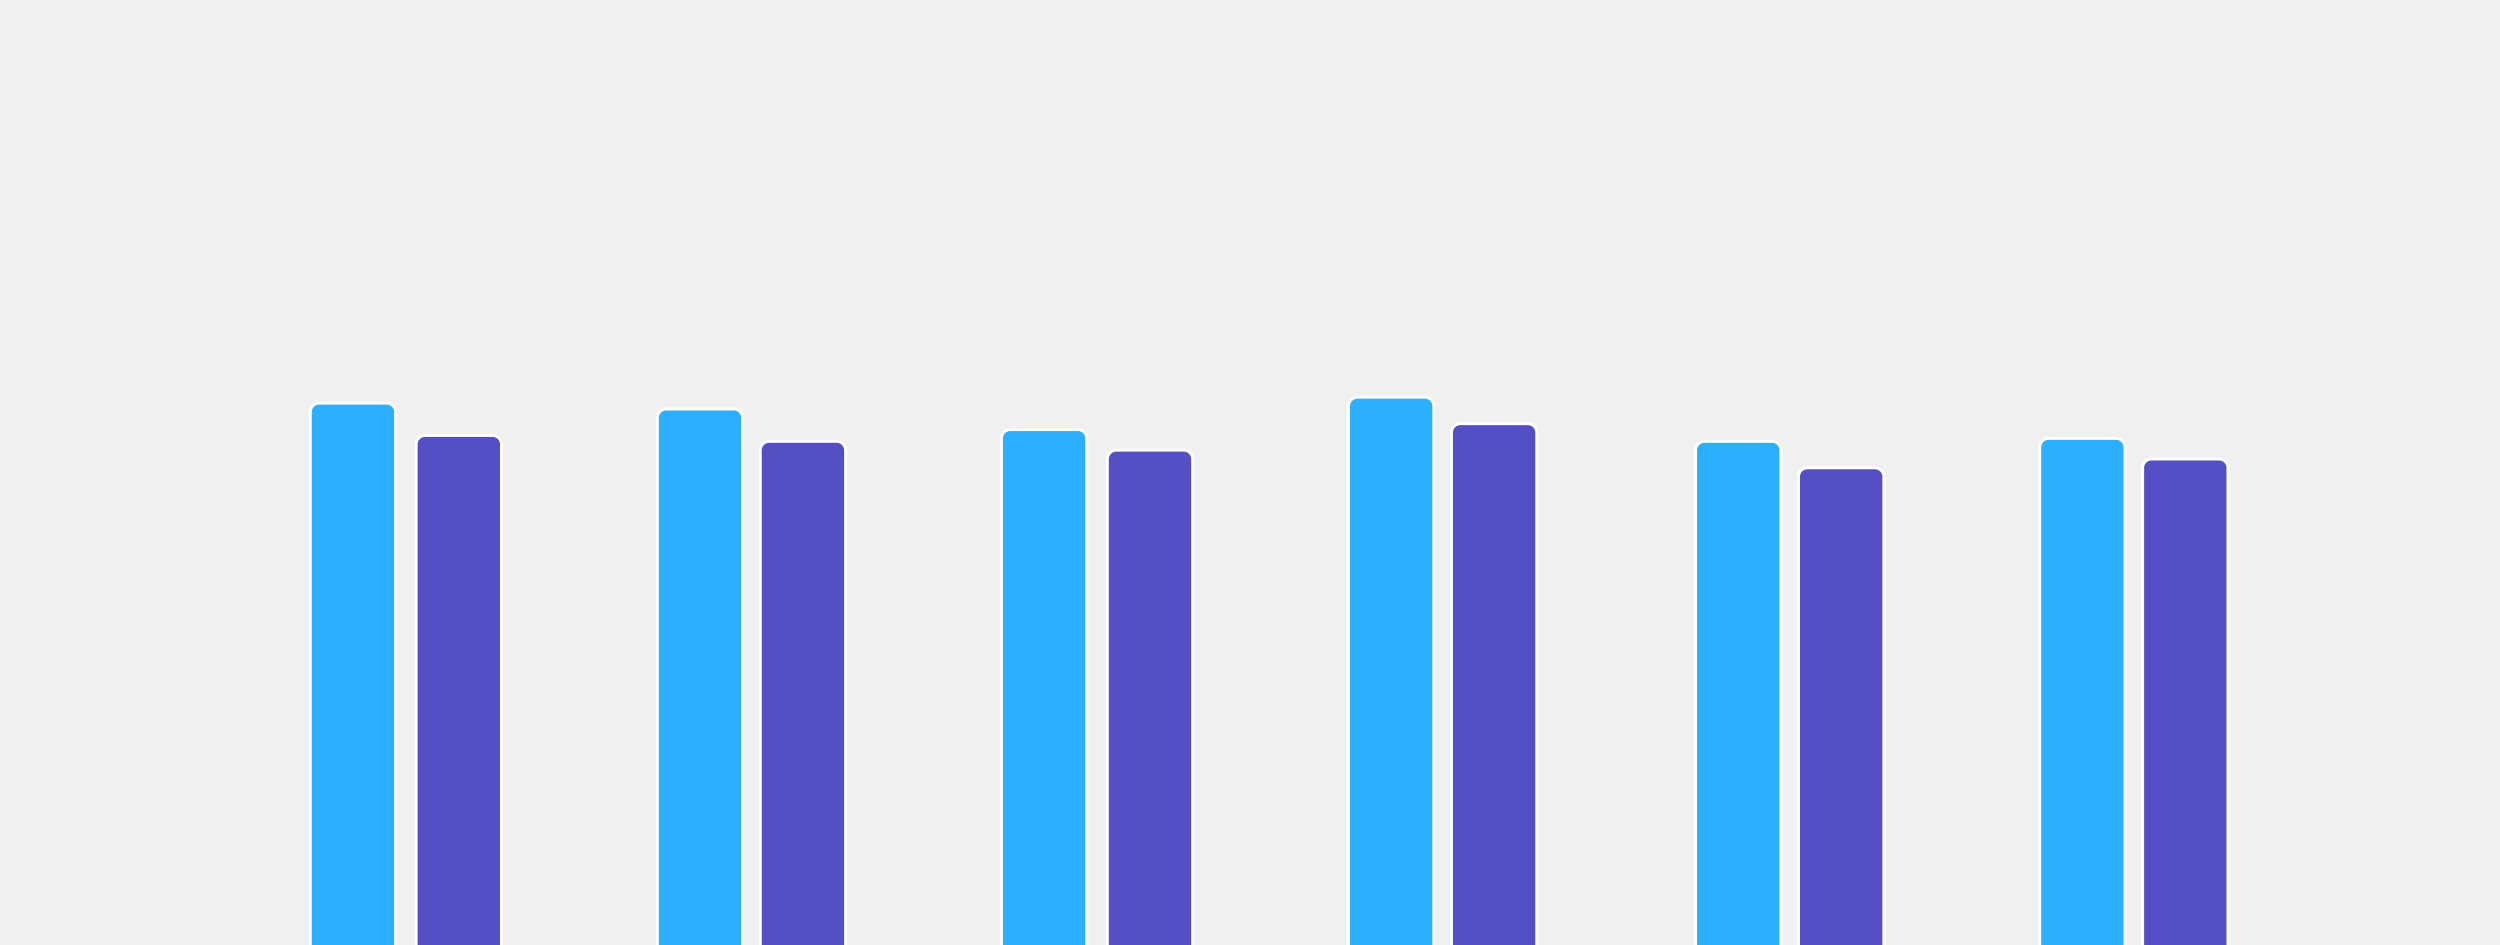
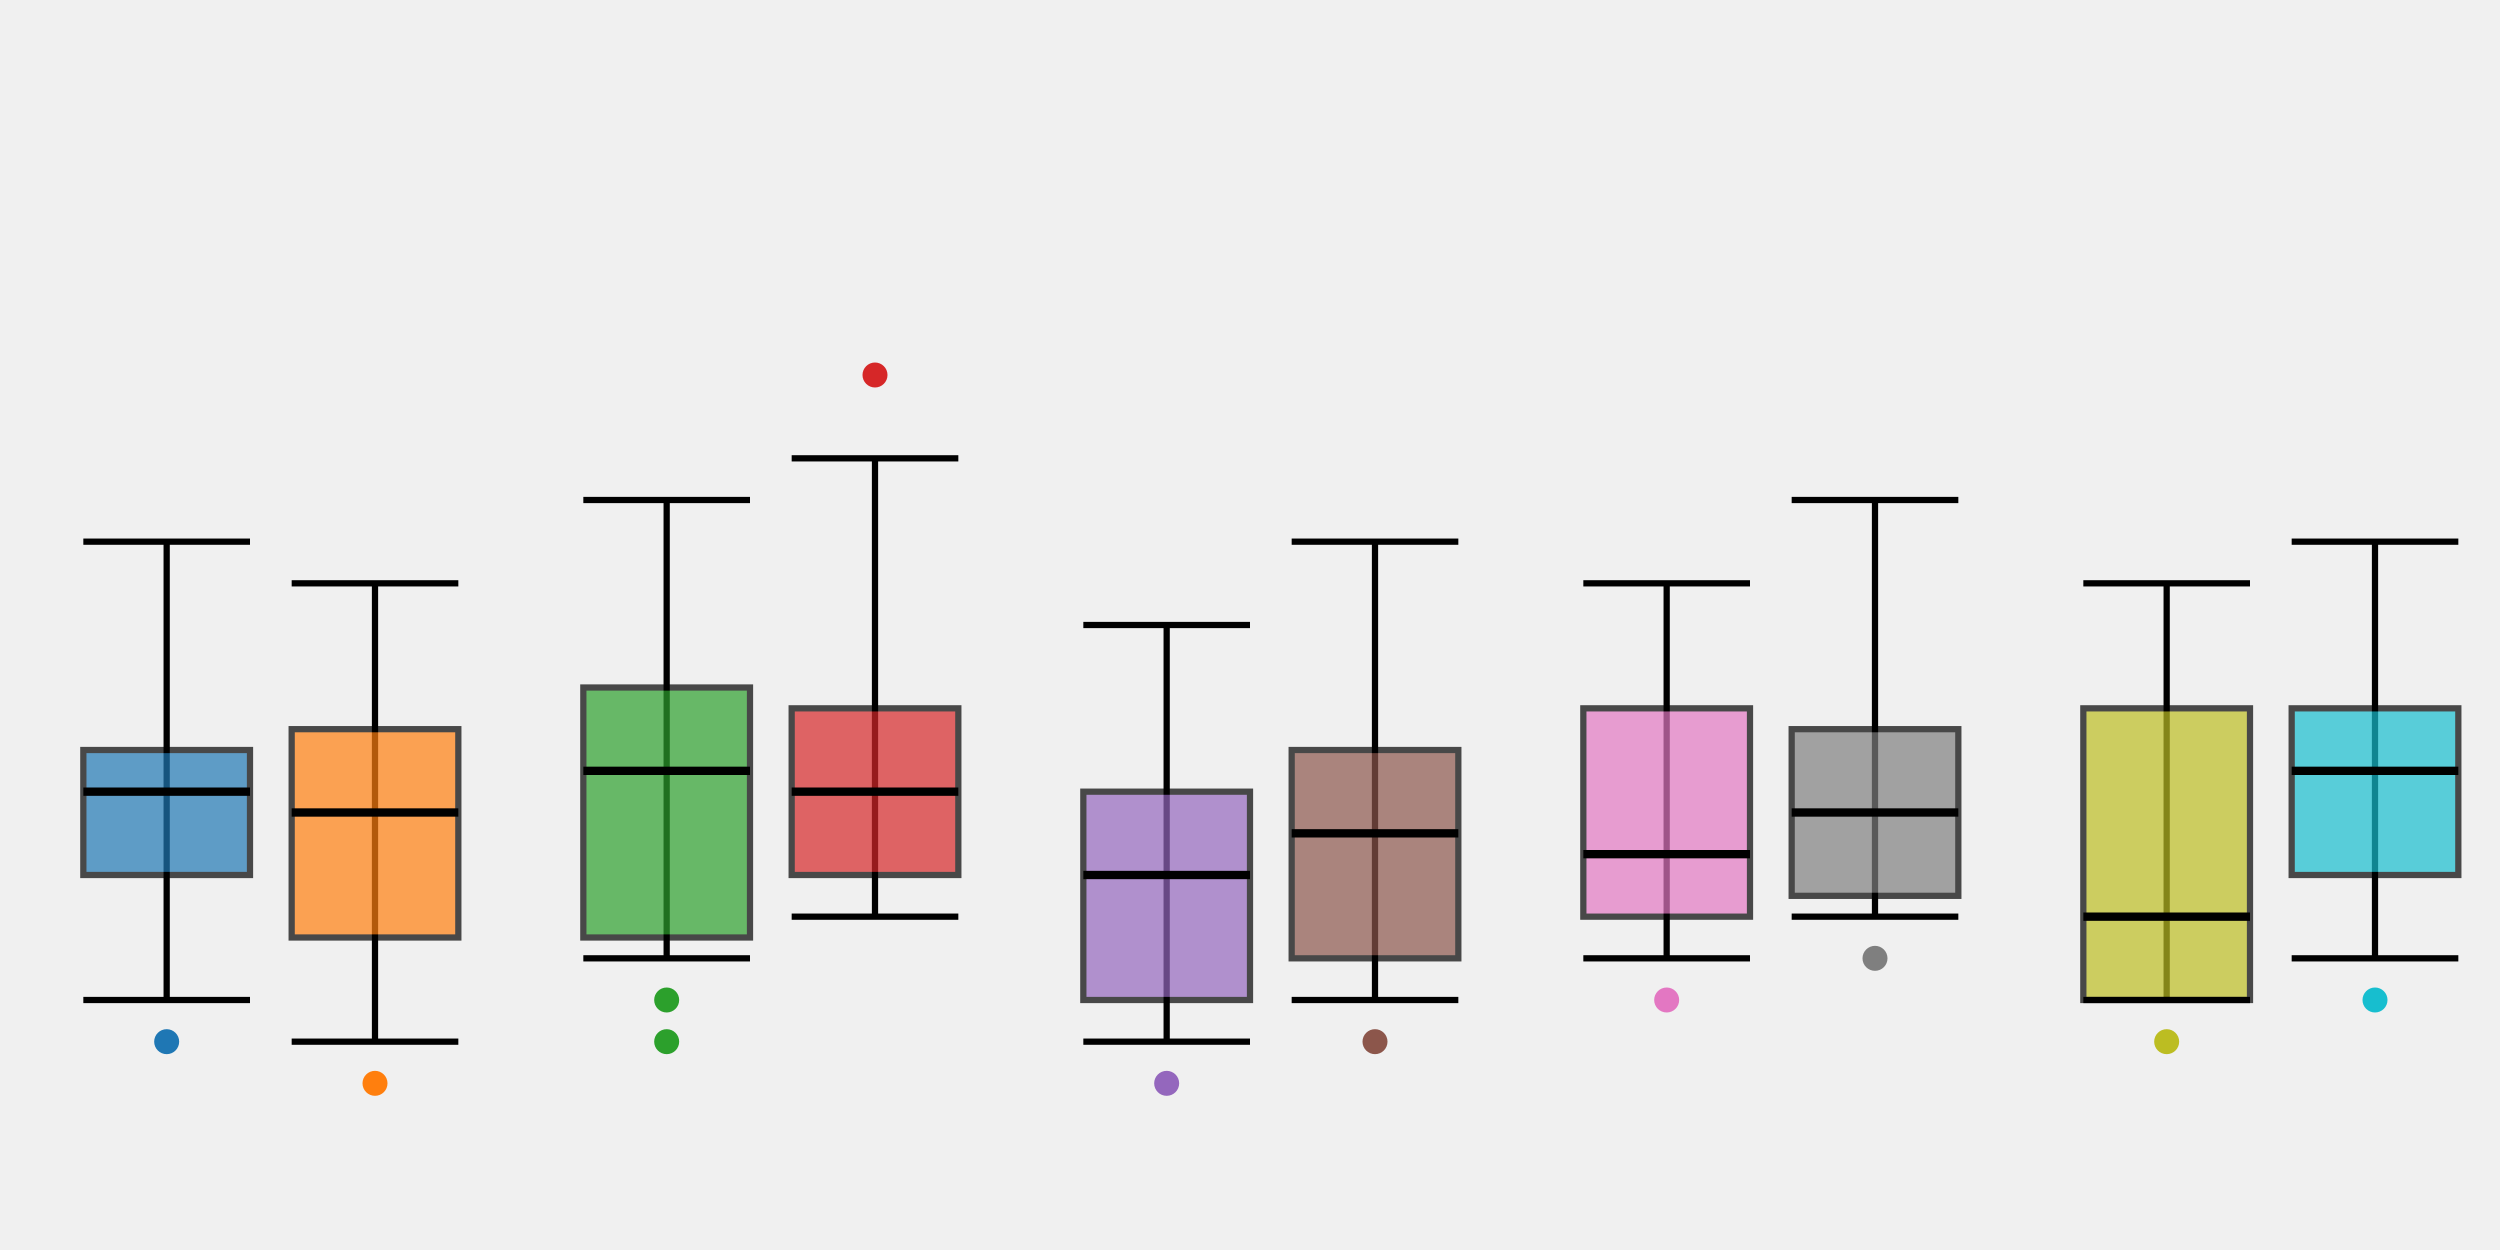
- <svg width="900" height="340" viewBox="0,0,850,300" id="svg">
-   <g data-z-index="0.1" transform="translate(73,51) scale(1 1)" clip-path="url(#highcharts-nun5adp-13-)" aria-hidden="false" role="region" tabindex="-1" aria-label="Boys, bar series 1 of 2 with 6 bars." outline="none" opacity="1" id="g_1">
-     <path d="M 35.5 75.5 L 58.5 75.5 A 3 3 0 0 1 61.5 78.5 L 61.5 260.5 A 0 0 0 0 1 61.5 260.5 L 32.5 260.5 A 0 0 0 0 1 32.5 260.5 L 32.5 78.5 A 3 3 0 0 1 35.5 75.5 Z" filter="none" tabindex="-1" role="img" aria-label="x, 2018, 28,430. Boys." outline="none" fill="#2caffe" stroke="#ffffff" stroke-width="1" opacity="1" id="path_11" />
-     <path d="M 153.5 77.5 L 176.5 77.5 A 3 3 0 0 1 179.5 80.5 L 179.5 260.5 A 0 0 0 0 1 179.5 260.5 L 150.5 260.5 A 0 0 0 0 1 150.5 260.5 L 150.5 80.5 A 3 3 0 0 1 153.5 77.5 Z" filter="none" tabindex="-1" role="img" aria-label="x, 2019, 28,042. Boys." outline="none" fill="#2caffe" stroke="#ffffff" stroke-width="1" opacity="1" id="path_10" />
-     <path d="M 270.5 84.5 L 293.5 84.5 A 3 3 0 0 1 296.5 87.5 L 296.5 260.5 A 0 0 0 0 1 296.5 260.5 L 267.5 260.5 A 0 0 0 0 1 267.5 260.5 L 267.5 87.5 A 3 3 0 0 1 270.5 84.5 Z" filter="none" tabindex="-1" role="img" aria-label="x, 2020, 27,063. Boys." outline="none" fill="#2caffe" stroke="#ffffff" stroke-width="1" opacity="1" id="path_9" />
-     <path d="M 388.5 73.5 L 411.5 73.5 A 3 3 0 0 1 414.5 76.5 L 414.5 260.5 A 0 0 0 0 1 414.5 260.5 L 385.5 260.5 A 0 0 0 0 1 385.5 260.5 L 385.5 76.5 A 3 3 0 0 1 388.5 73.5 Z" filter="none" tabindex="-1" role="img" aria-label="x, 2021, 28,684. Boys." outline="none" fill="rgb(44,175,254)" stroke="#ffffff" stroke-width="1" opacity="1" id="path_8" />
-     <path d="M 506.5 88.5 L 529.5 88.5 A 3 3 0 0 1 532.5 91.5 L 532.5 260.5 A 0 0 0 0 1 532.5 260.5 L 503.5 260.5 A 0 0 0 0 1 503.5 260.5 L 503.5 91.5 A 3 3 0 0 1 506.5 88.5 Z" filter="none" tabindex="-1" role="img" aria-label="x, 2022, 26,445. Boys." outline="none" fill="#2caffe" stroke="#ffffff" stroke-width="1" opacity="1" id="path_7" />
-     <path d="M 623.5 87.5 L 646.5 87.5 A 3 3 0 0 1 649.5 90.5 L 649.5 260.5 A 0 0 0 0 1 649.5 260.5 L 620.5 260.5 A 0 0 0 0 1 620.5 260.5 L 620.5 90.5 A 3 3 0 0 1 623.5 87.5 Z" filter="none" tabindex="-1" role="img" aria-label="x, 2023, 26,564. Boys." outline="none" fill="#2caffe" stroke="#ffffff" stroke-width="1" opacity="1" id="path_6" />
-   </g>
-   <g data-z-index="0.1" transform="translate(73,51) scale(1 1)" clip-path="url(#highcharts-nun5adp-13-)" aria-hidden="false" role="region" tabindex="-1" aria-label="Girls, bar series 2 of 2 with 6 bars." outline="none" opacity="1" id="g">
-     <path d="M 71.5 86.5 L 94.5 86.5 A 3 3 0 0 1 97.5 89.5 L 97.5 260.5 A 0 0 0 0 1 97.5 260.5 L 68.5 260.5 A 0 0 0 0 1 68.5 260.5 L 68.5 89.5 A 3 3 0 0 1 71.5 86.5 Z" filter="none" tabindex="-1" role="img" aria-label="x, 2018, 26,690. Girls." outline="none" fill="#544fc5" stroke="#ffffff" stroke-width="1" opacity="1" id="path_5" />
-     <path d="M 188.5 88.5 L 211.5 88.5 A 3 3 0 0 1 214.5 91.5 L 214.5 260.5 A 0 0 0 0 1 214.5 260.5 L 185.5 260.5 A 0 0 0 0 1 185.5 260.5 L 185.5 91.5 A 3 3 0 0 1 188.5 88.5 Z" filter="none" tabindex="-1" role="img" aria-label="x, 2019, 26,453. Girls." outline="none" fill="#544fc5" stroke="#ffffff" stroke-width="1" opacity="1" id="path_4" />
-     <path d="M 306.5 91.5 L 329.5 91.5 A 3 3 0 0 1 332.5 94.5 L 332.5 260.5 A 0 0 0 0 1 332.5 260.5 L 303.5 260.5 A 0 0 0 0 1 303.5 260.5 L 303.5 94.5 A 3 3 0 0 1 306.5 91.5 Z" filter="none" tabindex="-1" role="img" aria-label="x, 2020, 25,916. Girls." outline="none" fill="rgb(84,79,197)" stroke="#ffffff" stroke-width="1" opacity="1" id="path_3" />
-     <path d="M 423.5 82.5 L 446.5 82.5 A 3 3 0 0 1 449.5 85.5 L 449.5 260.5 A 0 0 0 0 1 449.5 260.5 L 420.5 260.5 A 0 0 0 0 1 420.5 260.5 L 420.5 85.5 A 3 3 0 0 1 423.5 82.5 Z" filter="none" tabindex="-1" role="img" aria-label="x, 2021, 27,376. Girls." outline="none" fill="#544fc5" stroke="#ffffff" stroke-width="1" opacity="1" id="path_2" />
-     <path d="M 541.5 97.5 L 564.5 97.5 A 3 3 0 0 1 567.5 100.5 L 567.5 260.5 A 0 0 0 0 1 567.5 260.5 L 538.5 260.5 A 0 0 0 0 1 538.5 260.5 L 538.5 100.5 A 3 3 0 0 1 541.5 97.5 Z" filter="none" tabindex="-1" role="img" aria-label="x, 2022, 25,035. Girls." outline="none" fill="#544fc5" stroke="#ffffff" stroke-width="1" opacity="1" id="path_1" />
-     <path d="M 658.5 94.5 L 681.5 94.5 A 3 3 0 0 1 684.5 97.5 L 684.5 260.5 A 0 0 0 0 1 684.5 260.5 L 655.5 260.5 A 0 0 0 0 1 655.5 260.5 L 655.5 97.5 A 3 3 0 0 1 658.5 94.5 Z" filter="none" tabindex="-1" role="img" aria-label="x, 2023, 25,416. Girls." outline="none" fill="#544fc5" stroke="#ffffff" stroke-width="1" opacity="1" id="path" />
-   </g>
+ <svg width="900" height="auto" viewBox="-420,-170,600,300" max-width="100%" font="10px sans-serif" id="svg">
+   <line x1="-380" y1="-40" x2="-380" y2="70" stroke="#000" stroke-width="1.5" id="line_39" />
+   <rect x="-400" y="10" width="40" height="30" fill="#1f77b4" stroke="#000" stroke-width="1.5" opacity="0.7" id="rect_9" />
+   <line x1="-400" y1="20" x2="-360" y2="20" stroke="#000" stroke-width="2" id="line_38" />
+   <line x1="-400" y1="-40" x2="-360" y2="-40" stroke="#000" stroke-width="1.5" id="line_37" />
+   <line x1="-400" y1="70" x2="-360" y2="70" stroke="#000" stroke-width="1.5" id="line_36" />
+   <circle cx="-380" cy="80" r="3" fill="#1f77b4" id="circle_10" />
+   <line x1="-330" y1="-30" x2="-330" y2="80" stroke="#000" stroke-width="1.5" id="line_35" />
+   <rect x="-350" y="5" width="40" height="50" fill="#ff7f0e" stroke="#000" stroke-width="1.5" opacity="0.7" id="rect_8" />
+   <line x1="-350" y1="25" x2="-310" y2="25" stroke="#000" stroke-width="2" id="line_34" />
+   <line x1="-350" y1="-30" x2="-310" y2="-30" stroke="#000" stroke-width="1.5" id="line_33" />
+   <line x1="-350" y1="80" x2="-310" y2="80" stroke="#000" stroke-width="1.5" id="line_32" />
+   <circle cx="-330" cy="90" r="3" fill="#ff7f0e" id="circle_9" />
+   <line x1="-260" y1="-50" x2="-260" y2="60" stroke="#000" stroke-width="1.5" id="line_31" />
+   <rect x="-280" y="-5" width="40" height="60" fill="#2ca02c" stroke="#000" stroke-width="1.5" opacity="0.7" id="rect_7" />
+   <line x1="-280" y1="15" x2="-240" y2="15" stroke="#000" stroke-width="2" id="line_30" />
+   <line x1="-280" y1="-50" x2="-240" y2="-50" stroke="#000" stroke-width="1.5" id="line_29" />
+   <line x1="-280" y1="60" x2="-240" y2="60" stroke="#000" stroke-width="1.5" id="line_28" />
+   <circle cx="-260" cy="70" r="3" fill="#2ca02c" id="circle_8" />
+   <circle cx="-260" cy="80" r="3" fill="#2ca02c" id="circle_7" />
+   <line x1="-210" y1="-60" x2="-210" y2="50" stroke="#000" stroke-width="1.5" id="line_27" />
+   <rect x="-230" y="0" width="40" height="40" fill="#d62728" stroke="#000" stroke-width="1.5" opacity="0.7" id="rect_6" />
+   <line x1="-230" y1="20" x2="-190" y2="20" stroke="#000" stroke-width="2" id="line_26" />
+   <line x1="-230" y1="-60" x2="-190" y2="-60" stroke="#000" stroke-width="1.5" id="line_25" />
+   <line x1="-230" y1="50" x2="-190" y2="50" stroke="#000" stroke-width="1.5" id="line_24" />
+   <circle cx="-210" cy="-80" r="3" fill="#d62728" id="circle_6" />
+   <line x1="-140" y1="-20" x2="-140" y2="80" stroke="#000" stroke-width="1.5" id="line_23" />
+   <rect x="-160" y="20" width="40" height="50" fill="#9467bd" stroke="#000" stroke-width="1.5" opacity="0.7" id="rect_5" />
+   <line x1="-160" y1="40" x2="-120" y2="40" stroke="#000" stroke-width="2" id="line_22" />
+   <line x1="-160" y1="-20" x2="-120" y2="-20" stroke="#000" stroke-width="1.5" id="line_21" />
+   <line x1="-160" y1="80" x2="-120" y2="80" stroke="#000" stroke-width="1.5" id="line_20" />
+   <circle cx="-140" cy="90" r="3" fill="#9467bd" id="circle_5" />
+   <line x1="-90" y1="-40" x2="-90" y2="70" stroke="#000" stroke-width="1.5" id="line_19" />
+   <rect x="-110" y="10" width="40" height="50" fill="#8c564b" stroke="#000" stroke-width="1.5" opacity="0.7" id="rect_4" />
+   <line x1="-110" y1="30" x2="-70" y2="30" stroke="#000" stroke-width="2" id="line_18" />
+   <line x1="-110" y1="-40" x2="-70" y2="-40" stroke="#000" stroke-width="1.5" id="line_17" />
+   <line x1="-110" y1="70" x2="-70" y2="70" stroke="#000" stroke-width="1.5" id="line_16" />
+   <circle cx="-90" cy="80" r="3" fill="#8c564b" id="circle_4" />
+   <line x1="-20" y1="-30" x2="-20" y2="60" stroke="#000" stroke-width="1.5" id="line_15" />
+   <rect x="-40" y="0" width="40" height="50" fill="#e377c2" stroke="#000" stroke-width="1.5" opacity="0.7" id="rect_3" />
+   <line x1="-40" y1="35" x2="0" y2="35" stroke="#000" stroke-width="2" id="line_14" />
+   <line x1="-40" y1="-30" x2="0" y2="-30" stroke="#000" stroke-width="1.5" id="line_13" />
+   <line x1="-40" y1="60" x2="0" y2="60" stroke="#000" stroke-width="1.5" id="line_12" />
+   <circle cx="-20" cy="70" r="3" fill="#e377c2" id="circle_3" />
+   <line x1="30" y1="-50" x2="30" y2="50" stroke="#000" stroke-width="1.5" id="line_11" />
+   <rect x="10" y="5" width="40" height="40" fill="#7f7f7f" stroke="#000" stroke-width="1.5" opacity="0.7" id="rect_2" />
+   <line x1="10" y1="25" x2="50" y2="25" stroke="#000" stroke-width="2" id="line_10" />
+   <line x1="10" y1="-50" x2="50" y2="-50" stroke="#000" stroke-width="1.5" id="line_9" />
+   <line x1="10" y1="50" x2="50" y2="50" stroke="#000" stroke-width="1.5" id="line_8" />
+   <circle cx="30" cy="60" r="3" fill="#7f7f7f" id="circle_2" />
+   <line x1="100" y1="-30" x2="100" y2="70" stroke="#000" stroke-width="1.5" id="line_7" />
+   <rect x="80" y="0" width="40" height="70" fill="#bcbd22" stroke="#000" stroke-width="1.5" opacity="0.7" id="rect_1" />
+   <line x1="80" y1="50" x2="120" y2="50" stroke="#000" stroke-width="2" id="line_6" />
+   <line x1="80" y1="-30" x2="120" y2="-30" stroke="#000" stroke-width="1.5" id="line_5" />
+   <line x1="80" y1="70" x2="120" y2="70" stroke="#000" stroke-width="1.5" id="line_4" />
+   <circle cx="100" cy="80" r="3" fill="#bcbd22" id="circle_1" />
+   <line x1="150" y1="-40" x2="150" y2="60" stroke="#000" stroke-width="1.5" id="line_3" />
+   <rect x="130" y="0" width="40" height="40" fill="#17becf" stroke="#000" stroke-width="1.5" opacity="0.7" id="rect" />
+   <line x1="130" y1="15" x2="170" y2="15" stroke="#000" stroke-width="2" id="line_2" />
+   <line x1="130" y1="-40" x2="170" y2="-40" stroke="#000" stroke-width="1.5" id="line_1" />
+   <line x1="130" y1="60" x2="170" y2="60" stroke="#000" stroke-width="1.5" id="line" />
+   <circle cx="150" cy="70" r="3" fill="#17becf" id="circle" />
</svg>
